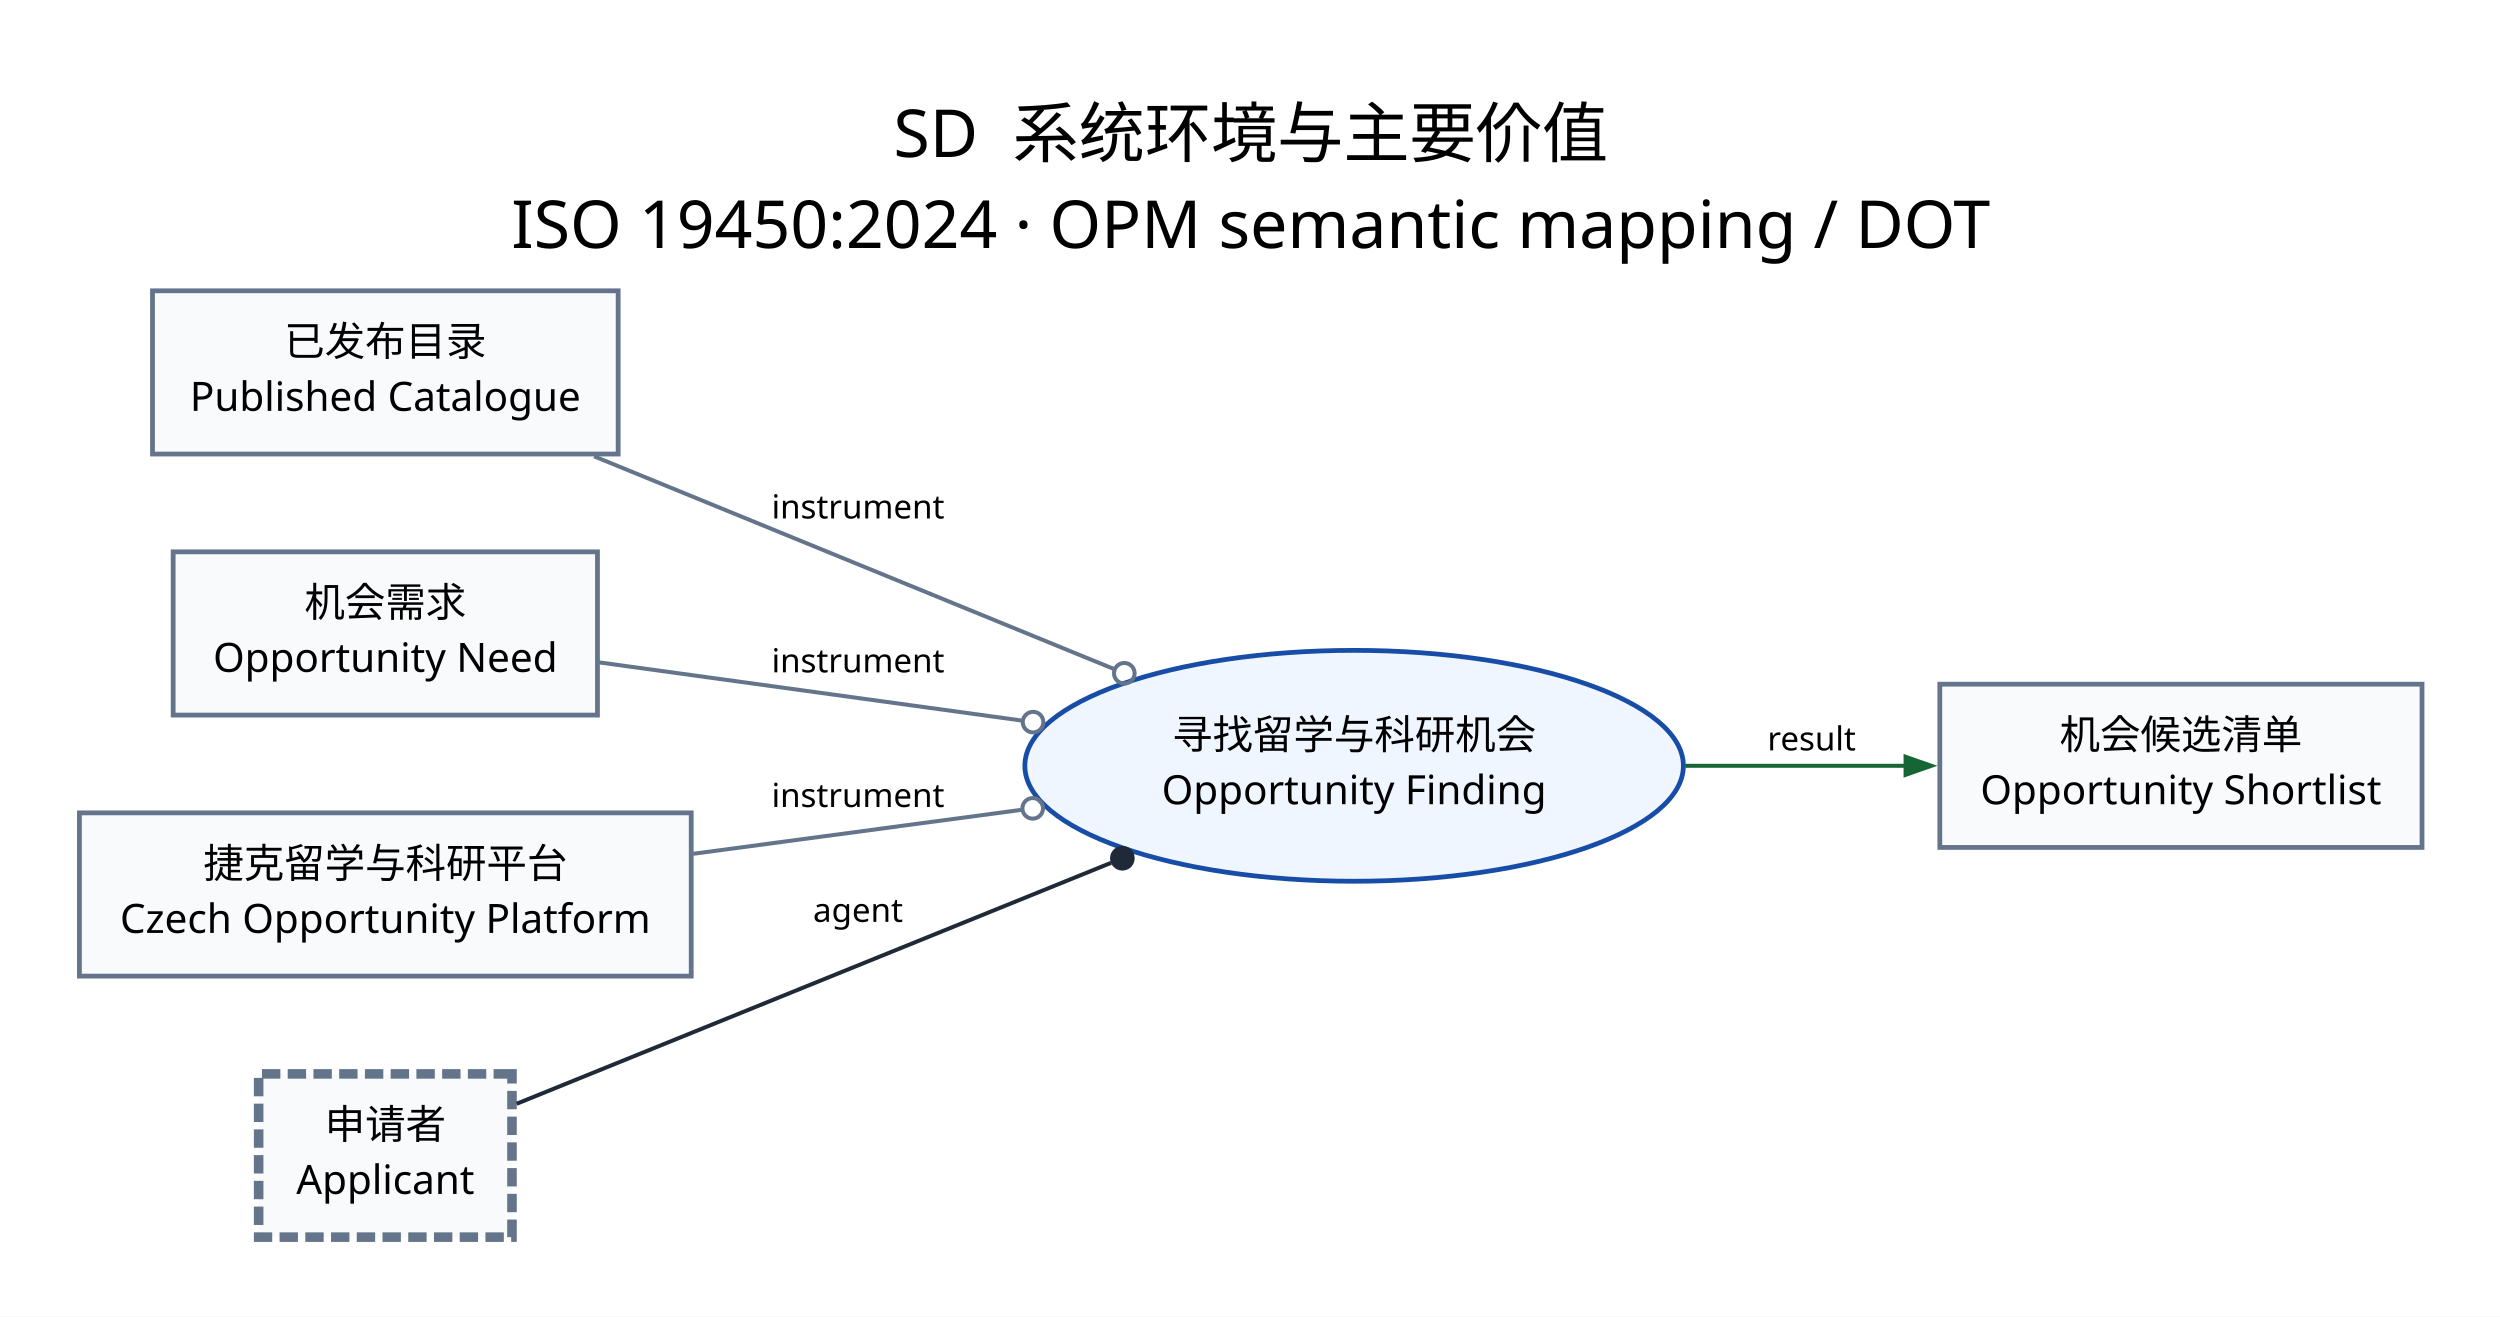
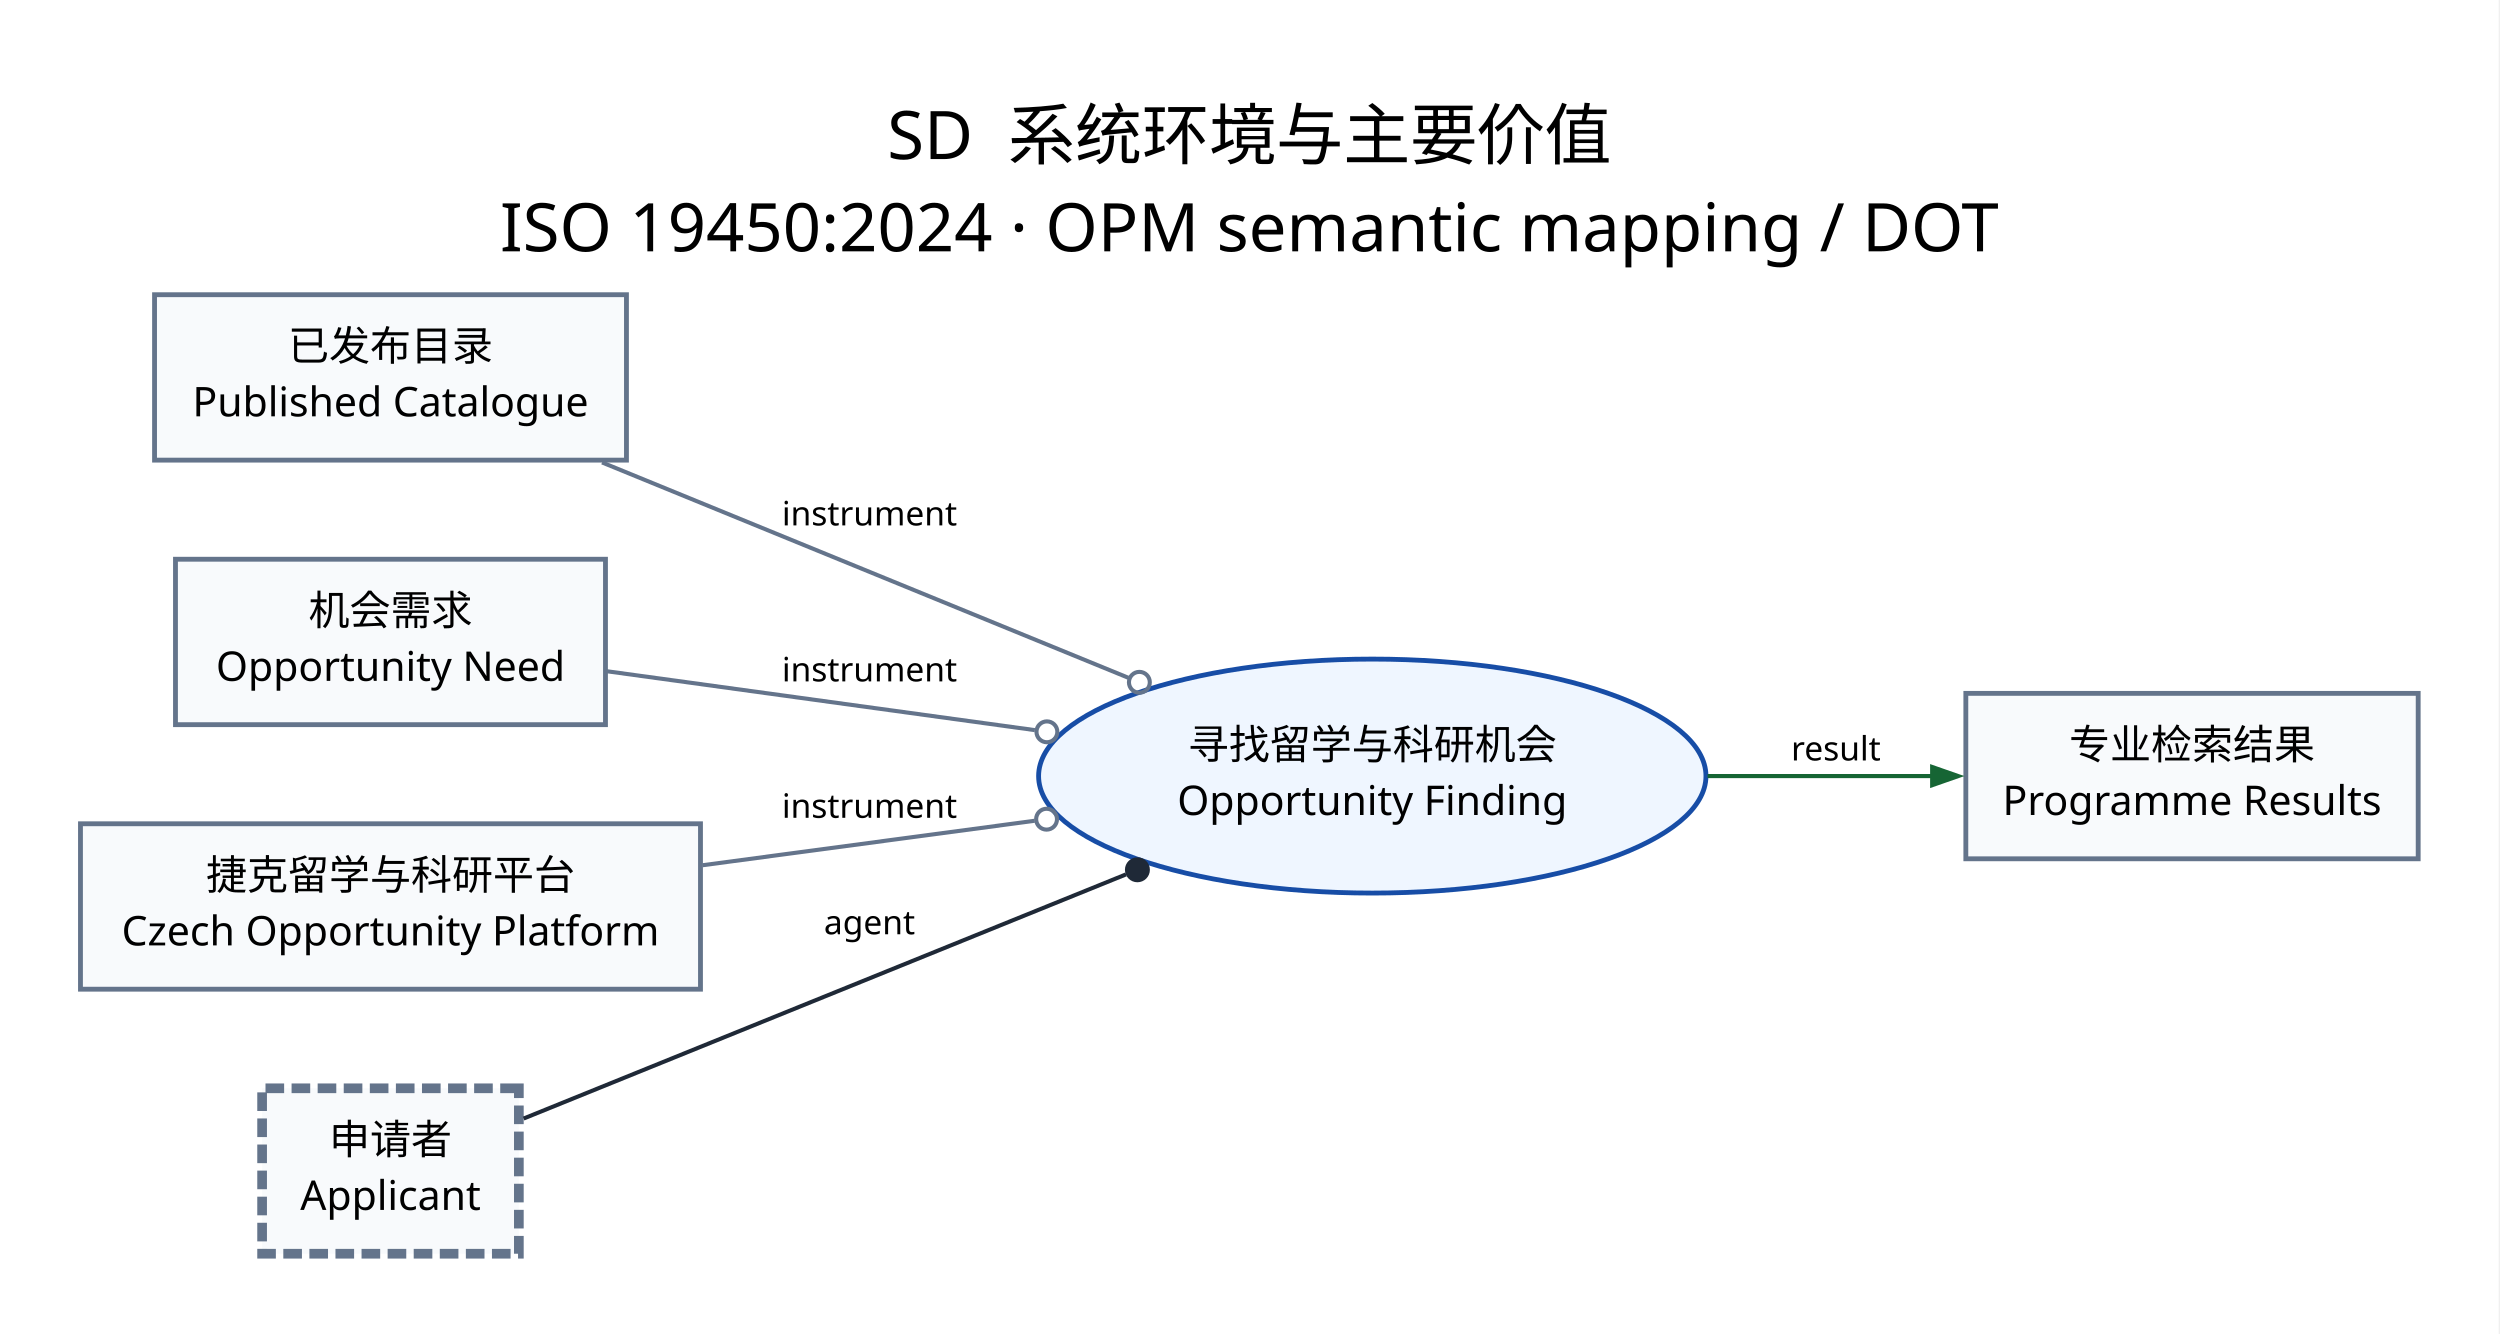
- <svg xmlns="http://www.w3.org/2000/svg" width="680pt" height="358pt" viewBox="0.00 0.00 680.00 358.00">
+ <svg xmlns="http://www.w3.org/2000/svg" width="671pt" height="358pt" viewBox="0.00 0.00 671.00 358.00">
  <g id="graph0" class="graph" transform="scale(1 1) rotate(0) translate(21.6 336.5)">
-     <polygon fill="#ffffff" stroke="none" points="-21.6,21.6 -21.6,-336.5 658.79,-336.5 658.79,21.6 -21.6,21.6" />
-     <text xml:space="preserve" text-anchor="middle" x="318.6" y="-293.8" font-family="Microsoft YaHei" font-size="18.00">SD  系统环境与主要价值</text>
-     <text xml:space="preserve" text-anchor="middle" x="318.6" y="-269.05" font-family="Microsoft YaHei" font-size="18.00">ISO 19450:2024 · OPM semantic mapping / DOT</text>
+     <polygon fill="#ffffff" stroke="none" points="-21.6,21.6 -21.6,-336.5 649.04,-336.5 649.04,21.6 -21.6,21.6" />
+     <text xml:space="preserve" text-anchor="middle" x="313.72" y="-293.8" font-family="Microsoft YaHei" font-size="18.00">SD  系统环境与主要价值</text>
+     <text xml:space="preserve" text-anchor="middle" x="313.72" y="-269.05" font-family="Microsoft YaHei" font-size="18.00">ISO 19450:2024 · OPM semantic mapping / DOT</text>
    <g id="node1" class="node">
      <polygon fill="#f8fafc" stroke="#64748b" stroke-width="1.3" points="146.54,-257.4 19.88,-257.4 19.88,-213 146.54,-213 146.54,-257.4" />
      <text xml:space="preserve" text-anchor="middle" x="83.21" y="-239.75" font-family="Microsoft YaHei" font-size="11.00">已发布目录</text>
      <text xml:space="preserve" text-anchor="middle" x="83.21" y="-224.75" font-family="Microsoft YaHei" font-size="11.00">Published Catalogue</text>
    </g>
    <g id="node5" class="node">
      <ellipse fill="#eff6ff" stroke="#174da6" stroke-width="1.3" cx="346.72" cy="-128.2" rx="89.56" ry="31.4" />
      <text xml:space="preserve" text-anchor="middle" x="346.72" y="-132.75" font-family="Microsoft YaHei" font-size="11.00">寻找留学与科研机会</text>
      <text xml:space="preserve" text-anchor="middle" x="346.72" y="-117.75" font-family="Microsoft YaHei" font-size="11.00">Opportunity Finding</text>
    </g>
    <g id="edge4" class="edge">
      <path fill="none" stroke="#64748b" stroke-width="1.1" d="M139.99,-212.38C181.39,-195.44 237.95,-172.3 281.28,-154.57" />
      <ellipse fill="none" stroke="#64748b" stroke-width="1.1" cx="284.21" cy="-153.37" rx="2.8" ry="2.8" />
      <text xml:space="preserve" text-anchor="middle" x="211.78" y="-195.48" font-family="Segoe UI" font-size="9.00">instrument</text>
    </g>
    <g id="node2" class="node">
      <polygon fill="#f8fafc" stroke="#64748b" stroke-width="1.3" points="140.91,-186.4 25.5,-186.4 25.5,-142 140.91,-142 140.91,-186.4" />
      <text xml:space="preserve" text-anchor="middle" x="83.21" y="-168.75" font-family="Microsoft YaHei" font-size="11.00">机会需求</text>
      <text xml:space="preserve" text-anchor="middle" x="83.21" y="-153.75" font-family="Microsoft YaHei" font-size="11.00">Opportunity Need</text>
    </g>
    <g id="edge3" class="edge">
      <path fill="none" stroke="#64748b" stroke-width="1.1" d="M141.27,-156.34C174.87,-151.72 218.11,-145.77 256.16,-140.53" />
      <ellipse fill="none" stroke="#64748b" stroke-width="1.1" cx="259.39" cy="-140.08" rx="2.8" ry="2.8" />
      <text xml:space="preserve" text-anchor="middle" x="211.78" y="-153.62" font-family="Segoe UI" font-size="9.00">instrument</text>
    </g>
    <g id="node3" class="node">
      <polygon fill="#f8fafc" stroke="#64748b" stroke-width="1.3" points="166.41,-115.4 0,-115.4 0,-71 166.41,-71 166.41,-115.4" />
      <text xml:space="preserve" text-anchor="middle" x="83.21" y="-97.75" font-family="Microsoft YaHei" font-size="11.00">捷克留学与科研平台</text>
      <text xml:space="preserve" text-anchor="middle" x="83.21" y="-82.75" font-family="Microsoft YaHei" font-size="11.00">Czech Opportunity Platform</text>
    </g>
    <g id="edge2" class="edge">
      <path fill="none" stroke="#64748b" stroke-width="1.1" d="M166.95,-104.27C195.33,-108.07 227.22,-112.34 256.11,-116.21" />
      <ellipse fill="none" stroke="#64748b" stroke-width="1.1" cx="259.3" cy="-116.63" rx="2.8" ry="2.8" />
      <text xml:space="preserve" text-anchor="middle" x="211.78" y="-117" font-family="Segoe UI" font-size="9.00">instrument</text>
    </g>
    <g id="node4" class="node">
-       <polygon fill="#f8fafc" stroke="#64748b" stroke-width="1.3" points="637.19,-150.4 506.03,-150.4 506.03,-106 637.19,-106 637.19,-150.4" />
-       <text xml:space="preserve" text-anchor="middle" x="571.61" y="-132.75" font-family="Microsoft YaHei" font-size="11.00">机会候选清单</text>
-       <text xml:space="preserve" text-anchor="middle" x="571.61" y="-117.75" font-family="Microsoft YaHei" font-size="11.00">Opportunity Shortlist</text>
+       <polygon fill="#f8fafc" stroke="#64748b" stroke-width="1.3" points="627.44,-150.4 506.03,-150.4 506.03,-106 627.44,-106 627.44,-150.4" />
+       <text xml:space="preserve" text-anchor="middle" x="566.74" y="-132.75" font-family="Microsoft YaHei" font-size="11.00">专业检索结果</text>
+       <text xml:space="preserve" text-anchor="middle" x="566.74" y="-117.75" font-family="Microsoft YaHei" font-size="11.00">Programme Results</text>
    </g>
    <g id="edge5" class="edge">
-       <path fill="none" stroke="#166534" stroke-width="1.1" d="M436.78,-128.2C456.74,-128.2 477.7,-128.2 496.96,-128.2" />
-       <polygon fill="#166534" stroke="#166534" stroke-width="1.1" points="496.72,-130.65 503.72,-128.2 496.72,-125.75 496.72,-130.65" />
+       <path fill="none" stroke="#166534" stroke-width="1.1" d="M436.71,-128.2C456.83,-128.2 477.88,-128.2 497.01,-128.2" />
+       <polygon fill="#166534" stroke="#166534" stroke-width="1.1" points="496.99,-130.65 503.99,-128.2 496.99,-125.75 496.99,-130.65" />
      <text xml:space="preserve" text-anchor="middle" x="471.16" y="-132.4" font-family="Segoe UI" font-size="9.00">result</text>
    </g>
    <g id="node6" class="node">
      <polygon fill="#f8fafc" stroke="#64748b" stroke-width="2.6" stroke-dasharray="5,2" points="117.66,-44.4 48.75,-44.4 48.75,0 117.66,0 117.66,-44.4" />
      <text xml:space="preserve" text-anchor="middle" x="83.21" y="-26.75" font-family="Microsoft YaHei" font-size="11.00">申请者</text>
      <text xml:space="preserve" text-anchor="middle" x="83.21" y="-11.75" font-family="Microsoft YaHei" font-size="11.00">Applicant</text>
    </g>
    <g id="edge1" class="edge">
      <path fill="none" stroke="#1f2937" stroke-width="1.1" d="M118.93,-36.28C160.05,-52.94 229.42,-81.06 280.63,-101.82" />
      <ellipse fill="#1f2937" stroke="#1f2937" stroke-width="1.1" cx="283.68" cy="-103.05" rx="2.8" ry="2.8" />
      <text xml:space="preserve" text-anchor="middle" x="211.78" y="-85.75" font-family="Segoe UI" font-size="9.00">agent</text>
    </g>
  </g>
</svg>
